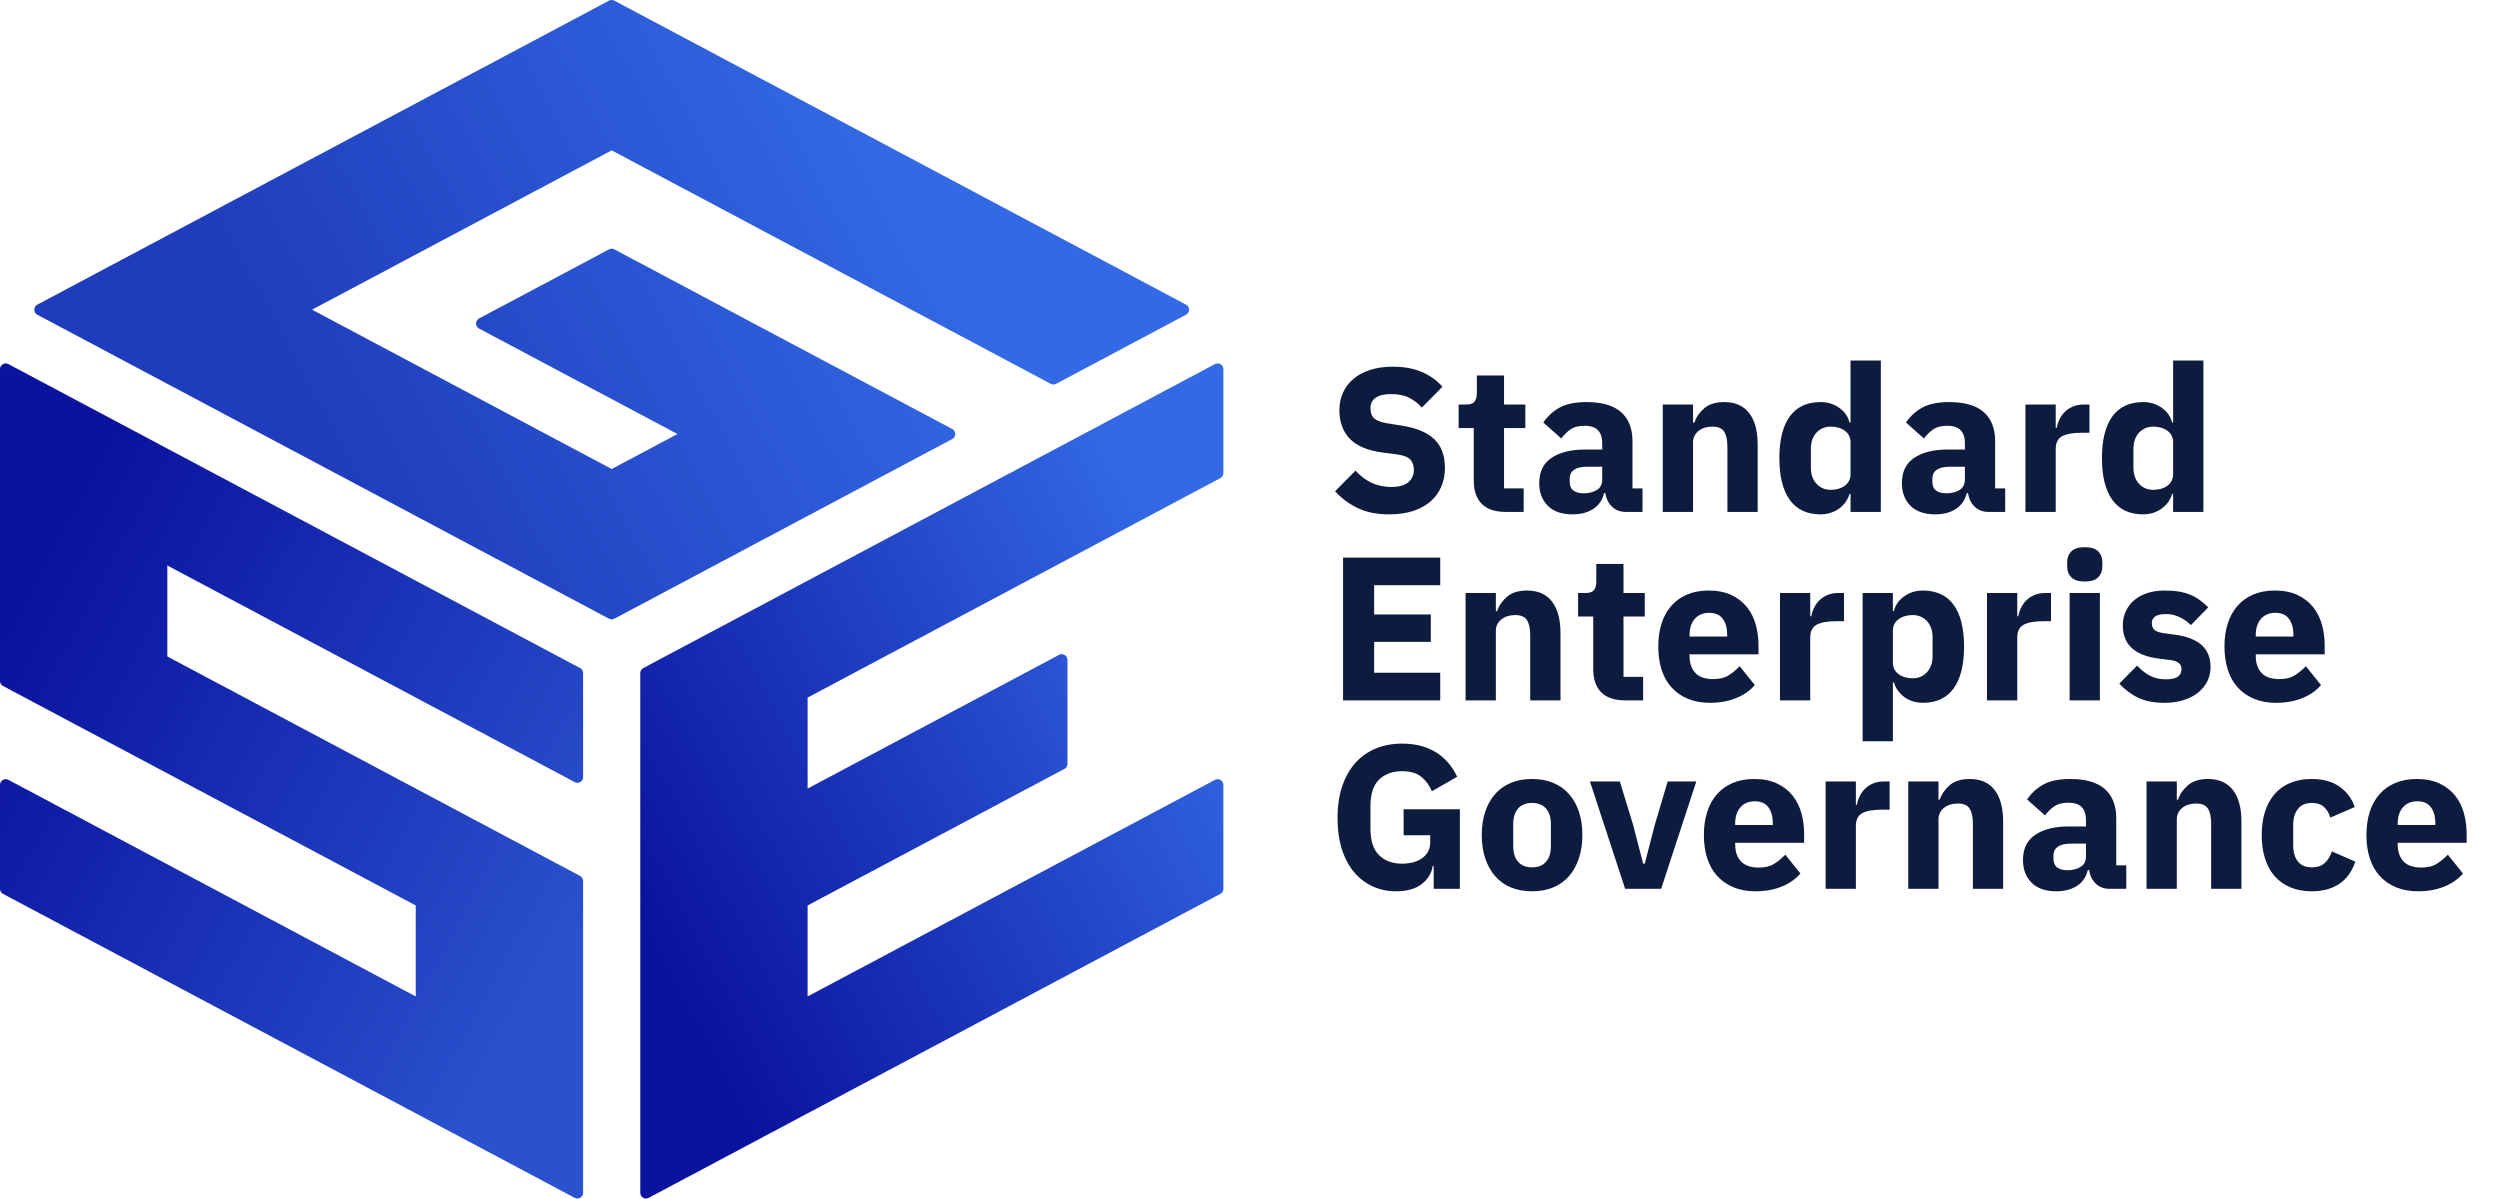
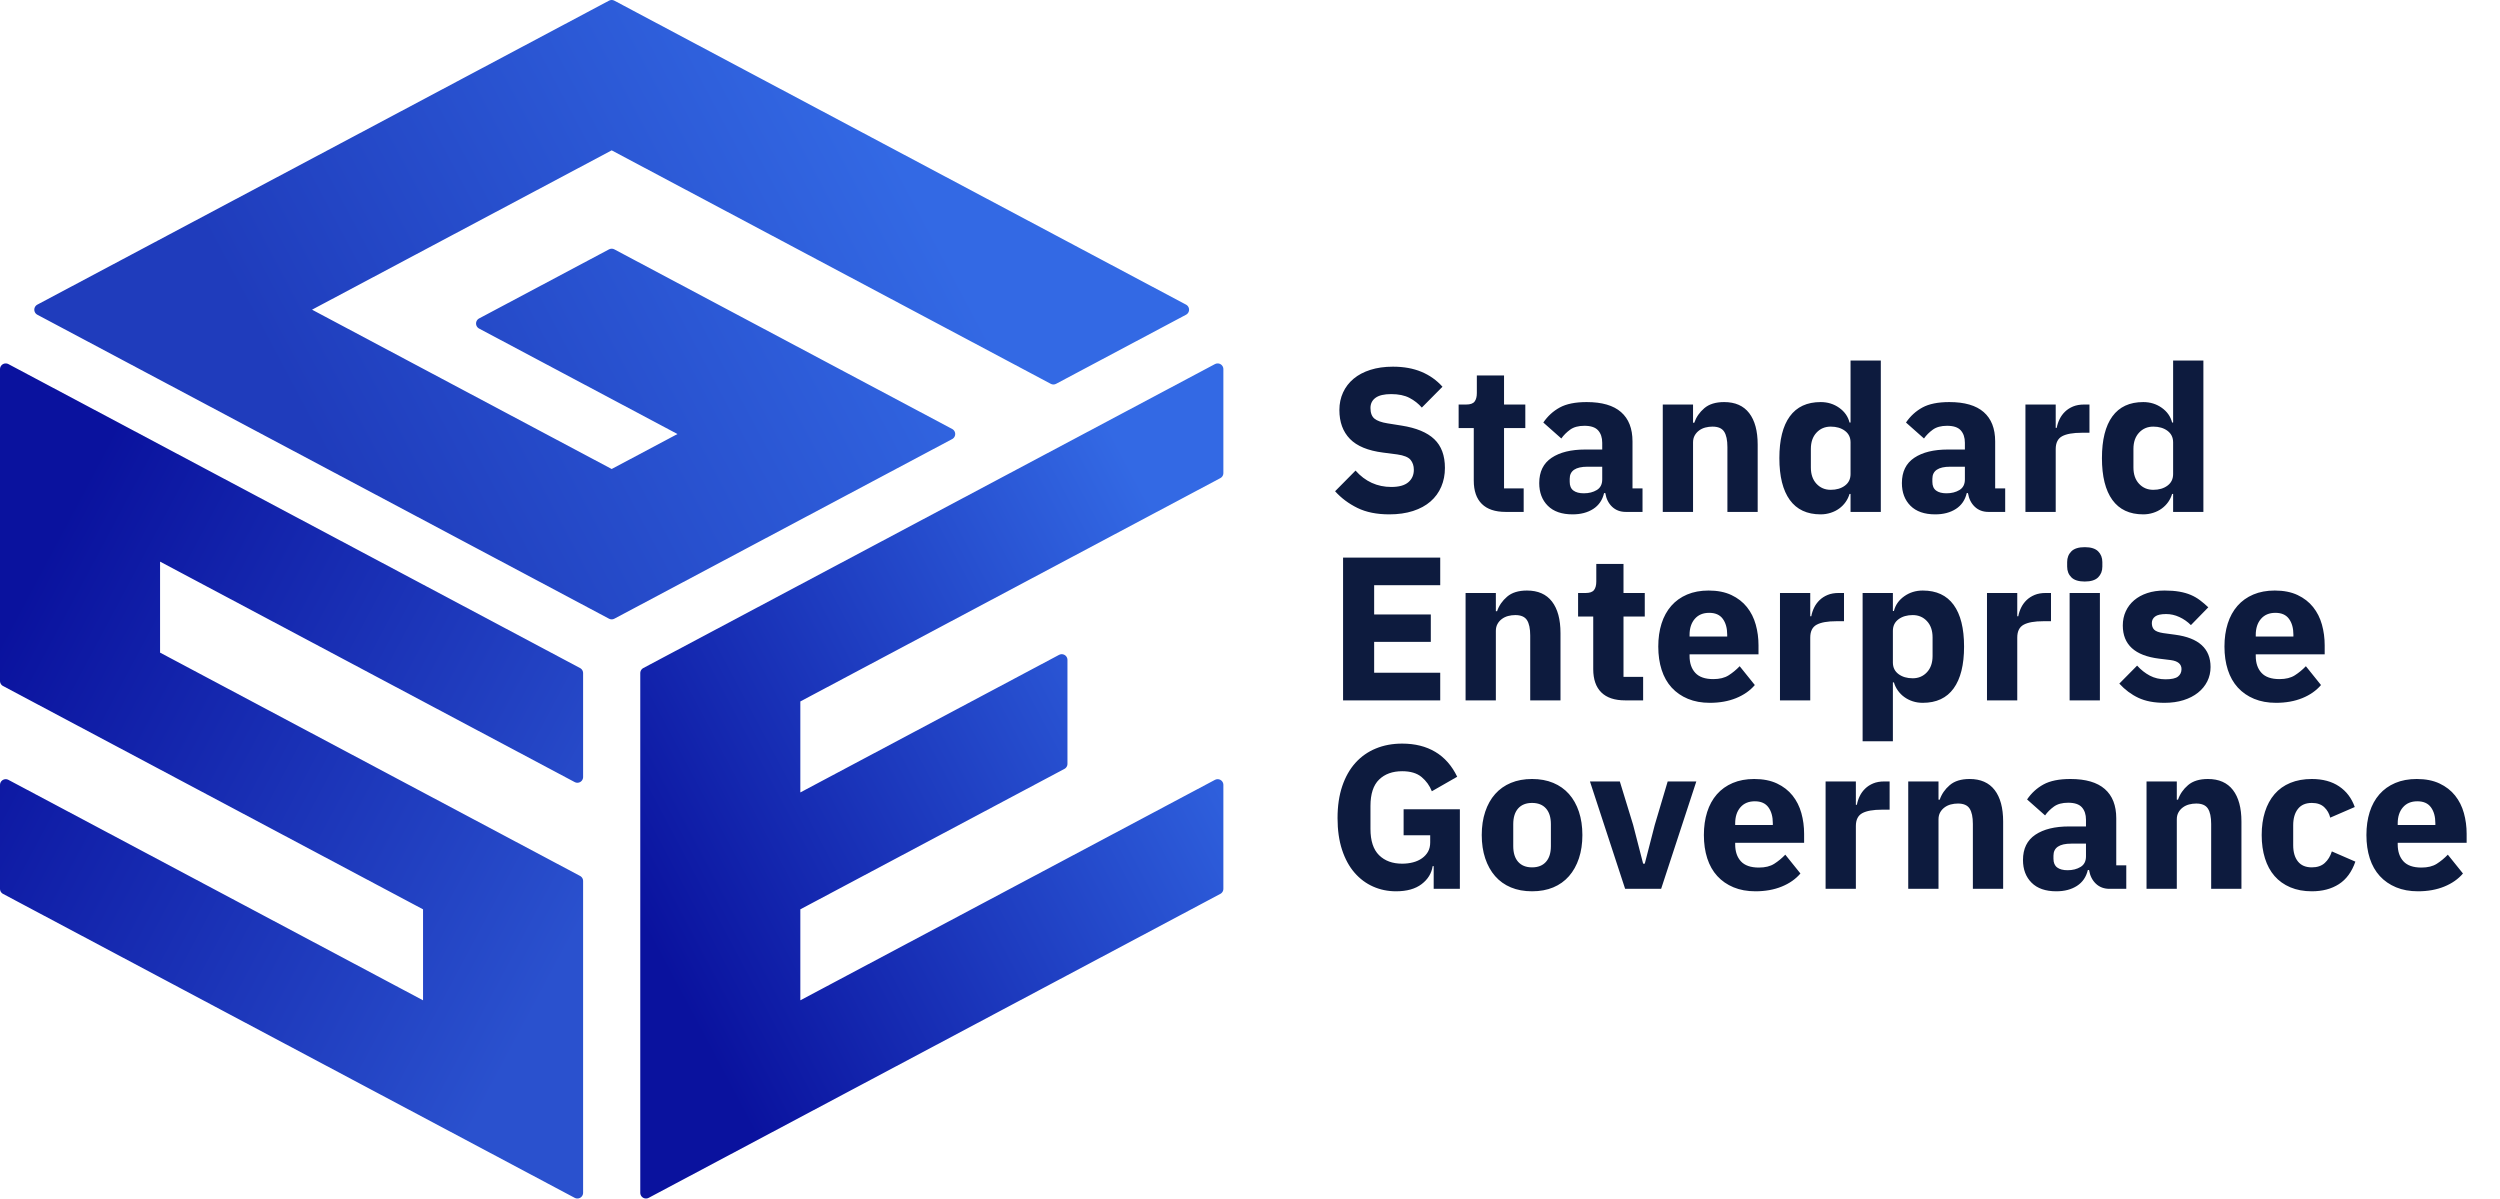
<svg xmlns="http://www.w3.org/2000/svg" viewBox="-481.5 -506.44 1967.92 943.43" width="1967.92" height="943.43">
  <defs>
    <linearGradient id="lkstackAtop" gradientUnits="userSpaceOnUse" x1="-225" y1="-143.04" x2="225" y2="-382.31">
      <stop offset="0" stop-color="#1F3CBC" />
      <stop offset="1" stop-color="#3369E4" />
    </linearGradient>
    <linearGradient id="lkstackAleft" gradientUnits="userSpaceOnUse" x1="-477" y1="-11.32" x2="-27" y2="227.95">
      <stop offset="0" stop-color="#0A129E" />
      <stop offset="1" stop-color="#2A51CE" />
    </linearGradient>
    <linearGradient id="lkstackAright" gradientUnits="userSpaceOnUse" x1="27" y1="227.95" x2="477" y2="-11.32">
      <stop offset="0" stop-color="#0A129E" />
      <stop offset="1" stop-color="#3369E4" />
    </linearGradient>
  </defs>
  <path d="M-450 -262.67 L0 -501.94 L102.27 -447.56 L-347.73 -208.29 Z M-450 -262.67 L-347.73 -317.05 L102.27 -77.78 L0 -23.4 Z M-102.27 -447.56 L0 -501.94 L450 -262.67 L347.73 -208.29 Z M-102.27 -77.78 L163.64 -219.17 L265.91 -164.79 L0 -23.4 Z M-102.27 -251.79 L0 -306.17 L163.64 -219.17 L61.36 -164.79 Z" fill="url(#lkstackAtop)" stroke="url(#lkstackAtop)" stroke-width="9" stroke-linejoin="round" />
-   <path d="M-477 -215.87 L-27 23.4 L-27 105.22 L-477 -134.05 Z M-477 -134.05 L-354.27 -68.79 L-354.27 13.02 L-477 -52.23 Z M-477 -52.23 L-27 187.04 L-27 268.86 L-477 29.59 Z M-149.73 203.6 L-27 268.86 L-27 350.67 L-149.73 285.42 Z M-477 111.4 L-27 350.67 L-27 432.49 L-477 193.22 Z" fill="url(#lkstackAleft)" stroke="url(#lkstackAleft)" stroke-width="9" stroke-linejoin="round" />
-   <path d="M27 23.4 L477 -215.87 L477 -134.05 L27 105.22 Z M27 105.22 L149.73 39.96 L149.73 121.78 L27 187.04 Z M27 187.04 L354.27 13.02 L354.27 94.84 L27 268.86 Z M27 268.86 L149.73 203.6 L149.73 285.42 L27 350.67 Z M27 350.67 L477 111.4 L477 193.22 L27 432.49 Z" fill="url(#lkstackAright)" stroke="url(#lkstackAright)" stroke-width="9" stroke-linejoin="round" />
+   <path d="M-477 -215.87 L-27 23.4 L-27 105.22 L-477 -134.05 Z M-477 -134.05 L-360 -71.84 L-360 9.98 L-477 -52.23 Z M-477 -52.23 L-27 187.04 L-27 268.86 L-477 29.59 Z M-144 206.65 L-27 268.86 L-27 350.67 L-144 288.46 Z M-477 111.4 L-27 350.67 L-27 432.49 L-477 193.22 Z" fill="url(#lkstackAleft)" stroke="url(#lkstackAleft)" stroke-width="9" stroke-linejoin="round" />
+   <path d="M27 23.4 L477 -215.87 L477 -134.05 L27 105.22 Z M27 105.22 L144 43.01 L144 124.83 L27 187.04 Z M27 187.04 L354.27 13.02 L354.27 94.84 L27 268.86 Z M27 268.86 L144 206.65 L144 288.46 L27 350.67 Z M27 350.67 L477 111.4 L477 193.22 L27 432.49 Z" fill="url(#lkstackAright)" stroke="url(#lkstackAright)" stroke-width="9" stroke-linejoin="round" />
  <path d="M612.11,-101.55Q597.29,-101.55,586.99,-106.62Q576.68,-111.69,569.44,-119.74L585.54,-136.01Q596.97,-123.12,613.72,-123.12Q622.73,-123.12,627.08,-126.83Q631.43,-130.53,631.43,-136.65Q631.43,-141.32,628.85,-144.46Q626.27,-147.6,618.38,-148.73L607.27,-150.17Q589.4,-152.43,581.11,-160.96Q572.82,-169.5,572.82,-183.67Q572.82,-191.23,575.72,-197.51Q578.61,-203.79,584.01,-208.3Q589.4,-212.81,597.21,-215.3Q605.02,-217.8,615,-217.8Q627.72,-217.8,637.38,-213.77Q647.05,-209.75,653.97,-202.02L637.71,-185.6Q633.68,-190.27,627.97,-193.25Q622.25,-196.22,613.55,-196.22Q605.34,-196.22,601.32,-193.33Q597.29,-190.43,597.29,-185.28Q597.29,-179.48,600.43,-176.9Q603.57,-174.33,610.66,-173.2L621.77,-171.43Q639.16,-168.69,647.53,-160.72Q655.9,-152.75,655.9,-138.1Q655.9,-130.05,653,-123.29Q650.1,-116.52,644.55,-111.69Q638.99,-106.86,630.78,-104.2Q622.57,-101.55,612.11,-101.55ZM703.72,-103.48Q691.32,-103.48,684.96,-109.76Q678.6,-116.04,678.6,-128.12L678.6,-169.5L666.69,-169.5L666.69,-188.01L672.65,-188.01Q677.48,-188.01,679.25,-190.35Q681.02,-192.68,681.02,-197.03L681.02,-210.88L702.43,-210.88L702.43,-188.01L719.18,-188.01L719.18,-169.5L702.43,-169.5L702.43,-122L717.89,-122L717.89,-103.48ZM798.24,-103.48Q791.8,-103.48,787.53,-107.51Q783.26,-111.53,782.14,-118.29L781.17,-118.29Q779.24,-110.08,772.64,-105.82Q766.03,-101.55,756.37,-101.55Q743.65,-101.55,736.89,-108.31Q730.13,-115.07,730.13,-126.18Q730.13,-139.55,739.87,-146.07Q749.61,-152.59,766.36,-152.59L779.72,-152.59L779.72,-157.9Q779.72,-164.02,776.5,-167.64Q773.28,-171.27,765.71,-171.27Q758.63,-171.27,754.44,-168.21Q750.26,-165.15,747.52,-161.28L733.35,-173.84Q738.5,-181.41,746.31,-185.68Q754.12,-189.94,767.48,-189.94Q785.52,-189.94,794.53,-182.06Q803.55,-174.17,803.55,-159.03L803.55,-122L811.44,-122L811.44,-103.48ZM765.23,-118.13Q771.19,-118.13,775.45,-120.71Q779.72,-123.29,779.72,-129.08L779.72,-139.06L768.13,-139.06Q754.12,-139.06,754.12,-129.56L754.12,-127.15Q754.12,-122.48,757.02,-120.31Q759.92,-118.13,765.23,-118.13ZM827.38,-103.48L827.38,-188.01L851.21,-188.01L851.21,-173.68L852.18,-173.68Q854.43,-180.28,860.07,-185.11Q865.7,-189.94,875.68,-189.94Q888.73,-189.94,895.41,-181.25Q902.09,-172.56,902.09,-156.45L902.09,-103.48L878.26,-103.48L878.26,-154.52Q878.26,-162.73,875.68,-166.68Q873.11,-170.62,866.51,-170.62Q863.61,-170.62,860.87,-169.9Q858.13,-169.17,855.96,-167.56Q853.79,-165.95,852.5,-163.62Q851.21,-161.28,851.21,-158.23L851.21,-103.48ZM975.19,-117.65L974.39,-117.65Q973.42,-114.27,971.33,-111.29Q969.23,-108.31,966.26,-106.14Q963.28,-103.96,959.49,-102.76Q955.71,-101.55,951.68,-101.55Q935.58,-101.55,927.37,-112.9Q919.16,-124.25,919.16,-145.83Q919.16,-167.4,927.37,-178.67Q935.58,-189.94,951.68,-189.94Q959.9,-189.94,966.26,-185.44Q972.62,-180.93,974.39,-173.84L975.19,-173.84L975.19,-222.63L999.02,-222.63L999.02,-103.48L975.19,-103.48ZM959.57,-120.87Q966.34,-120.87,970.76,-124.17Q975.19,-127.47,975.19,-133.27L975.19,-158.23Q975.19,-164.02,970.76,-167.32Q966.34,-170.62,959.57,-170.62Q952.81,-170.62,948.38,-165.87Q943.95,-161.12,943.95,-153.07L943.95,-138.42Q943.95,-130.37,948.38,-125.62Q952.81,-120.87,959.57,-120.87ZM1083.71,-103.48Q1077.27,-103.48,1073.01,-107.51Q1068.74,-111.53,1067.61,-118.29L1066.65,-118.29Q1064.72,-110.08,1058.11,-105.82Q1051.51,-101.55,1041.85,-101.55Q1029.13,-101.55,1022.37,-108.31Q1015.61,-115.07,1015.61,-126.18Q1015.61,-139.55,1025.35,-146.07Q1035.09,-152.59,1051.83,-152.59L1065.2,-152.59L1065.2,-157.9Q1065.2,-164.02,1061.98,-167.64Q1058.76,-171.27,1051.19,-171.27Q1044.11,-171.27,1039.92,-168.21Q1035.73,-165.15,1033,-161.28L1018.83,-173.84Q1023.98,-181.41,1031.79,-185.68Q1039.6,-189.94,1052.96,-189.94Q1070.99,-189.94,1080.01,-182.06Q1089.03,-174.17,1089.03,-159.03L1089.03,-122L1096.92,-122L1096.92,-103.48ZM1050.71,-118.13Q1056.66,-118.13,1060.93,-120.71Q1065.2,-123.29,1065.2,-129.08L1065.2,-139.06L1053.61,-139.06Q1039.6,-139.06,1039.6,-129.56L1039.6,-127.15Q1039.6,-122.48,1042.5,-120.31Q1045.39,-118.13,1050.71,-118.13ZM1112.86,-103.48L1112.86,-188.01L1136.69,-188.01L1136.69,-169.66L1137.49,-169.66Q1138.14,-173.2,1139.75,-176.5Q1141.36,-179.8,1144.01,-182.38Q1146.67,-184.95,1150.37,-186.48Q1154.08,-188.01,1159.07,-188.01L1163.26,-188.01L1163.26,-165.79L1157.3,-165.79Q1146.83,-165.79,1141.76,-163.06Q1136.69,-160.32,1136.69,-152.91L1136.69,-103.48ZM1229.11,-117.65L1228.31,-117.65Q1227.34,-114.27,1225.25,-111.29Q1223.15,-108.31,1220.17,-106.14Q1217.2,-103.96,1213.41,-102.76Q1209.63,-101.55,1205.6,-101.55Q1189.5,-101.55,1181.29,-112.9Q1173.08,-124.25,1173.08,-145.83Q1173.08,-167.4,1181.29,-178.67Q1189.5,-189.94,1205.6,-189.94Q1213.81,-189.94,1220.17,-185.44Q1226.53,-180.93,1228.31,-173.84L1229.11,-173.84L1229.11,-222.63L1252.94,-222.63L1252.94,-103.48L1229.11,-103.48ZM1213.49,-120.87Q1220.25,-120.87,1224.68,-124.17Q1229.11,-127.47,1229.11,-133.27L1229.11,-158.23Q1229.11,-164.02,1224.68,-167.32Q1220.25,-170.62,1213.49,-170.62Q1206.73,-170.62,1202.3,-165.87Q1197.87,-161.12,1197.87,-153.07L1197.87,-138.42Q1197.87,-130.37,1202.3,-125.62Q1206.73,-120.87,1213.49,-120.87ZM575.72,44.87L575.72,-67.52L652.2,-67.52L652.2,-45.78L600.19,-45.78L600.19,-22.75L644.79,-22.75L644.79,-1.18L600.19,-1.18L600.19,23.13L652.2,23.13L652.2,44.87ZM672.16,44.87L672.16,-39.66L695.99,-39.66L695.99,-25.33L696.96,-25.33Q699.21,-31.93,704.85,-36.76Q710.48,-41.59,720.47,-41.59Q733.51,-41.59,740.19,-32.9Q746.87,-24.2,746.87,-8.1L746.87,44.87L723.04,44.87L723.04,-6.17Q723.04,-14.38,720.47,-18.33Q717.89,-22.27,711.29,-22.27Q708.39,-22.27,705.65,-21.55Q702.92,-20.82,700.74,-19.21Q698.57,-17.6,697.28,-15.27Q695.99,-12.93,695.99,-9.87L695.99,44.87ZM797.75,44.87Q785.36,44.87,779,38.59Q772.64,32.31,772.64,20.24L772.64,-21.14L760.72,-21.14L760.72,-39.66L766.68,-39.66Q771.51,-39.66,773.28,-42Q775.05,-44.33,775.05,-48.68L775.05,-62.52L796.47,-62.52L796.47,-39.66L813.21,-39.66L813.21,-21.14L796.47,-21.14L796.47,26.35L811.92,26.35L811.92,44.87ZM864.41,46.8Q854.75,46.8,847.19,43.66Q839.62,40.52,834.38,34.81Q829.15,29.09,826.5,20.88Q823.84,12.67,823.84,2.52Q823.84,-7.46,826.41,-15.59Q828.99,-23.72,834.06,-29.52Q839.13,-35.31,846.54,-38.45Q853.95,-41.59,863.45,-41.59Q873.91,-41.59,881.4,-38.05Q888.89,-34.51,893.64,-28.55Q898.39,-22.59,900.56,-14.78Q902.74,-6.98,902.74,1.56L902.74,8.64L848.47,8.64L848.47,9.93Q848.47,18.3,852.98,23.21Q857.49,28.13,867.15,28.13Q874.56,28.13,879.23,25.15Q883.9,22.17,887.92,17.98L899.84,32.8Q894.2,39.4,885.1,43.1Q876.01,46.8,864.41,46.8ZM863.93,-24.04Q856.69,-24.04,852.58,-19.29Q848.47,-14.54,848.47,-6.65L848.47,-5.36L878.1,-5.36L878.1,-6.81Q878.1,-14.54,874.64,-19.29Q871.18,-24.04,863.93,-24.04ZM919.64,44.87L919.64,-39.66L943.47,-39.66L943.47,-21.31L944.28,-21.31Q944.92,-24.85,946.53,-28.15Q948.14,-31.45,950.8,-34.03Q953.45,-36.6,957.16,-38.13Q960.86,-39.66,965.85,-39.66L970.04,-39.66L970.04,-17.44L964.08,-17.44Q953.62,-17.44,948.54,-14.7Q943.47,-11.97,943.47,-4.56L943.47,44.87ZM984.69,-39.66L1008.52,-39.66L1008.52,-25.49L1009.33,-25.49Q1011.1,-32.58,1017.46,-37.08Q1023.82,-41.59,1032.03,-41.59Q1048.13,-41.59,1056.34,-30.32Q1064.55,-19.05,1064.55,2.52Q1064.55,24.1,1056.34,35.45Q1048.13,46.8,1032.03,46.8Q1027.84,46.8,1024.14,45.6Q1020.44,44.39,1017.46,42.21Q1014.48,40.04,1012.39,37.06Q1010.29,34.08,1009.33,30.7L1008.52,30.7L1008.52,77.07L984.69,77.07ZM1024.14,27.48Q1030.9,27.48,1035.33,22.73Q1039.76,17.98,1039.76,9.93L1039.76,-4.72Q1039.76,-12.77,1035.33,-17.52Q1030.9,-22.27,1024.14,-22.27Q1017.38,-22.27,1012.95,-18.97Q1008.52,-15.67,1008.52,-9.87L1008.52,15.08Q1008.52,20.88,1012.95,24.18Q1017.38,27.48,1024.14,27.48ZM1082.59,44.87L1082.59,-39.66L1106.42,-39.66L1106.42,-21.31L1107.22,-21.31Q1107.87,-24.85,1109.48,-28.15Q1111.09,-31.45,1113.74,-34.03Q1116.4,-36.6,1120.1,-38.13Q1123.81,-39.66,1128.8,-39.66L1132.98,-39.66L1132.98,-17.44L1127.03,-17.44Q1116.56,-17.44,1111.49,-14.7Q1106.42,-11.97,1106.42,-4.56L1106.42,44.87ZM1159.55,-48.68Q1152.31,-48.68,1149.01,-51.98Q1145.7,-55.28,1145.7,-60.43L1145.7,-63.97Q1145.7,-69.13,1149.01,-72.43Q1152.31,-75.73,1159.55,-75.73Q1166.8,-75.73,1170.1,-72.43Q1173.4,-69.13,1173.4,-63.97L1173.4,-60.43Q1173.4,-55.28,1170.1,-51.98Q1166.8,-48.68,1159.55,-48.68ZM1147.64,-39.66L1171.47,-39.66L1171.47,44.87L1147.64,44.87ZM1222.35,46.8Q1210.11,46.8,1201.74,42.86Q1193.37,38.91,1186.76,31.67L1200.77,17.5Q1205.28,22.49,1210.75,25.39Q1216.23,28.29,1223.15,28.29Q1230.24,28.29,1232.97,26.11Q1235.71,23.94,1235.71,20.24Q1235.71,14.28,1227.18,13.15L1218,12.02Q1189.5,8.48,1189.5,-14.06Q1189.5,-20.18,1191.84,-25.25Q1194.17,-30.32,1198.44,-33.94Q1202.7,-37.57,1208.74,-39.58Q1214.78,-41.59,1222.35,-41.59Q1228.95,-41.59,1234.02,-40.71Q1239.09,-39.82,1243.04,-38.13Q1246.98,-36.44,1250.28,-33.94Q1253.58,-31.45,1256.8,-28.39L1243.12,-14.38Q1239.09,-18.41,1234.02,-20.74Q1228.95,-23.08,1223.64,-23.08Q1217.52,-23.08,1214.94,-21.14Q1212.36,-19.21,1212.36,-15.99Q1212.36,-12.61,1214.22,-10.76Q1216.07,-8.91,1221.22,-8.1L1230.72,-6.81Q1258.58,-3.11,1258.58,18.63Q1258.58,24.74,1256,29.9Q1253.42,35.05,1248.67,38.83Q1243.92,42.62,1237.24,44.71Q1230.56,46.8,1222.35,46.8ZM1310.1,46.8Q1300.44,46.8,1292.87,43.66Q1285.3,40.52,1280.07,34.81Q1274.84,29.09,1272.18,20.88Q1269.52,12.67,1269.52,2.52Q1269.52,-7.46,1272.1,-15.59Q1274.68,-23.72,1279.75,-29.52Q1284.82,-35.31,1292.23,-38.45Q1299.63,-41.59,1309.13,-41.59Q1319.6,-41.59,1327.09,-38.05Q1334.57,-34.51,1339.32,-28.55Q1344.07,-22.59,1346.25,-14.78Q1348.42,-6.98,1348.42,1.56L1348.42,8.64L1294.16,8.64L1294.16,9.93Q1294.16,18.3,1298.67,23.21Q1303.18,28.13,1312.84,28.13Q1320.24,28.13,1324.91,25.15Q1329.58,22.17,1333.61,17.98L1345.52,32.8Q1339.89,39.4,1330.79,43.1Q1321.69,46.8,1310.1,46.8ZM1309.62,-24.04Q1302.37,-24.04,1298.27,-19.29Q1294.16,-14.54,1294.16,-6.65L1294.16,-5.36L1323.79,-5.36L1323.79,-6.81Q1323.79,-14.54,1320.32,-19.29Q1316.86,-24.04,1309.62,-24.04ZM647.05,175.35L646.24,175.35Q644.95,183.88,637.55,189.52Q630.14,195.16,617.42,195.16Q607.76,195.16,599.39,191.45Q591.01,187.75,584.73,180.5Q578.45,173.26,574.91,162.47Q571.37,151.68,571.37,137.51Q571.37,123.34,575.07,112.39Q578.78,101.45,585.46,94.04Q592.14,86.63,601.48,82.77Q610.82,78.9,622.25,78.9Q637.38,78.9,648.33,85.42Q659.28,91.95,665.56,104.99L645.6,116.42Q643.02,109.82,637.55,105.23Q632.07,100.64,622.25,100.64Q610.82,100.64,604.05,107.24Q597.29,113.84,597.29,128.01L597.29,146.05Q597.29,160.05,604.05,166.74Q610.82,173.42,622.25,173.42Q626.76,173.42,630.78,172.37Q634.81,171.33,637.87,169.15Q640.93,166.98,642.62,163.92Q644.31,160.86,644.31,156.67L644.31,151.04L623.38,151.04L623.38,130.59L667.66,130.59L667.66,193.22L647.05,193.22ZM724.49,195.16Q715.15,195.16,707.83,192.1Q700.5,189.04,695.43,183.24Q690.36,177.44,687.62,169.23Q684.88,161.02,684.88,150.88Q684.88,140.73,687.62,132.52Q690.36,124.31,695.43,118.59Q700.5,112.88,707.83,109.82Q715.15,106.76,724.49,106.76Q733.83,106.76,741.16,109.82Q748.48,112.88,753.56,118.59Q758.63,124.31,761.37,132.52Q764.1,140.73,764.1,150.88Q764.1,161.02,761.37,169.23Q758.63,177.44,753.56,183.24Q748.48,189.04,741.16,192.1Q733.83,195.16,724.49,195.16ZM724.49,176.32Q731.58,176.32,735.44,171.97Q739.31,167.62,739.31,159.57L739.31,142.34Q739.31,134.29,735.44,129.94Q731.58,125.6,724.49,125.6Q717.41,125.6,713.54,129.94Q709.68,134.29,709.68,142.34L709.68,159.57Q709.68,167.62,713.54,171.97Q717.41,176.32,724.49,176.32ZM797.75,193.22L770.06,108.69L793.57,108.69L804.03,142.83L811.92,173.42L813.21,173.42L821.1,142.83L831.25,108.69L853.79,108.69L826.09,193.22ZM900.32,195.16Q890.66,195.16,883.09,192.02Q875.52,188.88,870.29,183.16Q865.06,177.44,862.4,169.23Q859.74,161.02,859.74,150.88Q859.74,140.89,862.32,132.76Q864.9,124.63,869.97,118.83Q875.04,113.04,882.45,109.9Q889.85,106.76,899.35,106.76Q909.82,106.76,917.31,110.3Q924.79,113.84,929.54,119.8Q934.29,125.76,936.47,133.57Q938.64,141.38,938.64,149.91L938.64,156.99L884.38,156.99L884.38,158.28Q884.38,166.66,888.89,171.57Q893.4,176.48,903.06,176.48Q910.46,176.48,915.13,173.5Q919.8,170.52,923.83,166.33L935.74,181.15Q930.11,187.75,921.01,191.45Q911.91,195.16,900.32,195.16ZM899.84,124.31Q892.59,124.31,888.49,129.06Q884.38,133.81,884.38,141.7L884.38,142.99L914.01,142.99L914.01,141.54Q914.01,133.81,910.54,129.06Q907.08,124.31,899.84,124.31ZM955.55,193.22L955.55,108.69L979.38,108.69L979.38,127.05L980.18,127.05Q980.83,123.5,982.44,120.2Q984.05,116.9,986.7,114.33Q989.36,111.75,993.06,110.22Q996.77,108.69,1001.76,108.69L1005.95,108.69L1005.95,130.91L999.99,130.91Q989.52,130.91,984.45,133.65Q979.38,136.39,979.38,143.79L979.38,193.22ZM1020.6,193.22L1020.6,108.69L1044.43,108.69L1044.43,123.02L1045.39,123.02Q1047.65,116.42,1053.28,111.59Q1058.92,106.76,1068.9,106.76Q1081.94,106.76,1088.63,115.45Q1095.31,124.15,1095.31,140.25L1095.31,193.22L1071.48,193.22L1071.48,142.18Q1071.48,133.97,1068.9,130.03Q1066.33,126.08,1059.72,126.08Q1056.83,126.08,1054.09,126.8Q1051.35,127.53,1049.18,129.14Q1047,130.75,1045.72,133.08Q1044.43,135.42,1044.43,138.48L1044.43,193.22ZM1179.03,193.22Q1172.59,193.22,1168.33,189.2Q1164.06,185.17,1162.93,178.41L1161.97,178.41Q1160.04,186.62,1153.43,190.89Q1146.83,195.16,1137.17,195.16Q1124.45,195.16,1117.69,188.39Q1110.93,181.63,1110.93,170.52Q1110.93,157.16,1120.67,150.63Q1130.41,144.11,1147.15,144.11L1160.52,144.11L1160.52,138.8Q1160.52,132.68,1157.3,129.06Q1154.08,125.44,1146.51,125.44Q1139.43,125.44,1135.24,128.5Q1131.05,131.55,1128.32,135.42L1114.15,122.86Q1119.3,115.29,1127.11,111.03Q1134.92,106.76,1148.28,106.76Q1166.31,106.76,1175.33,114.65Q1184.35,122.54,1184.35,137.67L1184.35,174.71L1192.24,174.71L1192.24,193.22ZM1146.03,178.57Q1151.98,178.57,1156.25,175.99Q1160.52,173.42,1160.52,167.62L1160.52,157.64L1148.93,157.64Q1134.92,157.64,1134.92,167.14L1134.92,169.55Q1134.92,174.22,1137.82,176.4Q1140.71,178.57,1146.03,178.57ZM1208.18,193.22L1208.18,108.69L1232.01,108.69L1232.01,123.02L1232.97,123.02Q1235.23,116.42,1240.86,111.59Q1246.5,106.76,1256.48,106.76Q1269.52,106.76,1276.21,115.45Q1282.89,124.15,1282.89,140.25L1282.89,193.22L1259.06,193.22L1259.06,142.18Q1259.06,133.97,1256.48,130.03Q1253.91,126.08,1247.3,126.08Q1244.41,126.08,1241.67,126.8Q1238.93,127.53,1236.76,129.14Q1234.58,130.75,1233.3,133.08Q1232.01,135.42,1232.01,138.48L1232.01,193.22ZM1338.28,195.16Q1328.78,195.16,1321.37,192.02Q1313.96,188.88,1308.97,183.16Q1303.98,177.44,1301.41,169.23Q1298.83,161.02,1298.83,150.88Q1298.83,140.73,1301.41,132.6Q1303.98,124.47,1308.97,118.67Q1313.96,112.88,1321.37,109.82Q1328.78,106.76,1338.28,106.76Q1351.16,106.76,1359.77,112.56Q1368.39,118.35,1372.09,128.82L1352.77,137.19Q1351.64,132.36,1348.1,128.98Q1344.56,125.6,1338.28,125.6Q1331.03,125.6,1327.33,130.35Q1323.63,135.1,1323.63,143.15L1323.63,158.93Q1323.63,166.98,1327.33,171.65Q1331.03,176.32,1338.28,176.32Q1344.72,176.32,1348.5,172.85Q1352.29,169.39,1354.06,163.76L1372.57,171.81Q1368.39,183.88,1359.61,189.52Q1350.84,195.16,1338.28,195.16ZM1421.84,195.16Q1412.18,195.16,1404.62,192.02Q1397.05,188.88,1391.81,183.16Q1386.58,177.44,1383.92,169.23Q1381.27,161.02,1381.27,150.88Q1381.27,140.89,1383.84,132.76Q1386.42,124.63,1391.49,118.83Q1396.56,113.04,1403.97,109.9Q1411.38,106.76,1420.88,106.76Q1431.34,106.76,1438.83,110.3Q1446.32,113.84,1451.07,119.8Q1455.82,125.76,1457.99,133.57Q1460.16,141.38,1460.16,149.91L1460.16,156.99L1405.9,156.99L1405.9,158.28Q1405.9,166.66,1410.41,171.57Q1414.92,176.48,1424.58,176.48Q1431.99,176.48,1436.66,173.5Q1441.33,170.52,1445.35,166.33L1457.27,181.15Q1451.63,187.75,1442.53,191.45Q1433.44,195.16,1421.84,195.16ZM1421.36,124.31Q1414.11,124.31,1410.01,129.06Q1405.9,133.81,1405.9,141.7L1405.9,142.99L1435.53,142.99L1435.53,141.54Q1435.53,133.81,1432.07,129.06Q1428.61,124.31,1421.36,124.31Z" fill="#0D1B3E" />
</svg>
